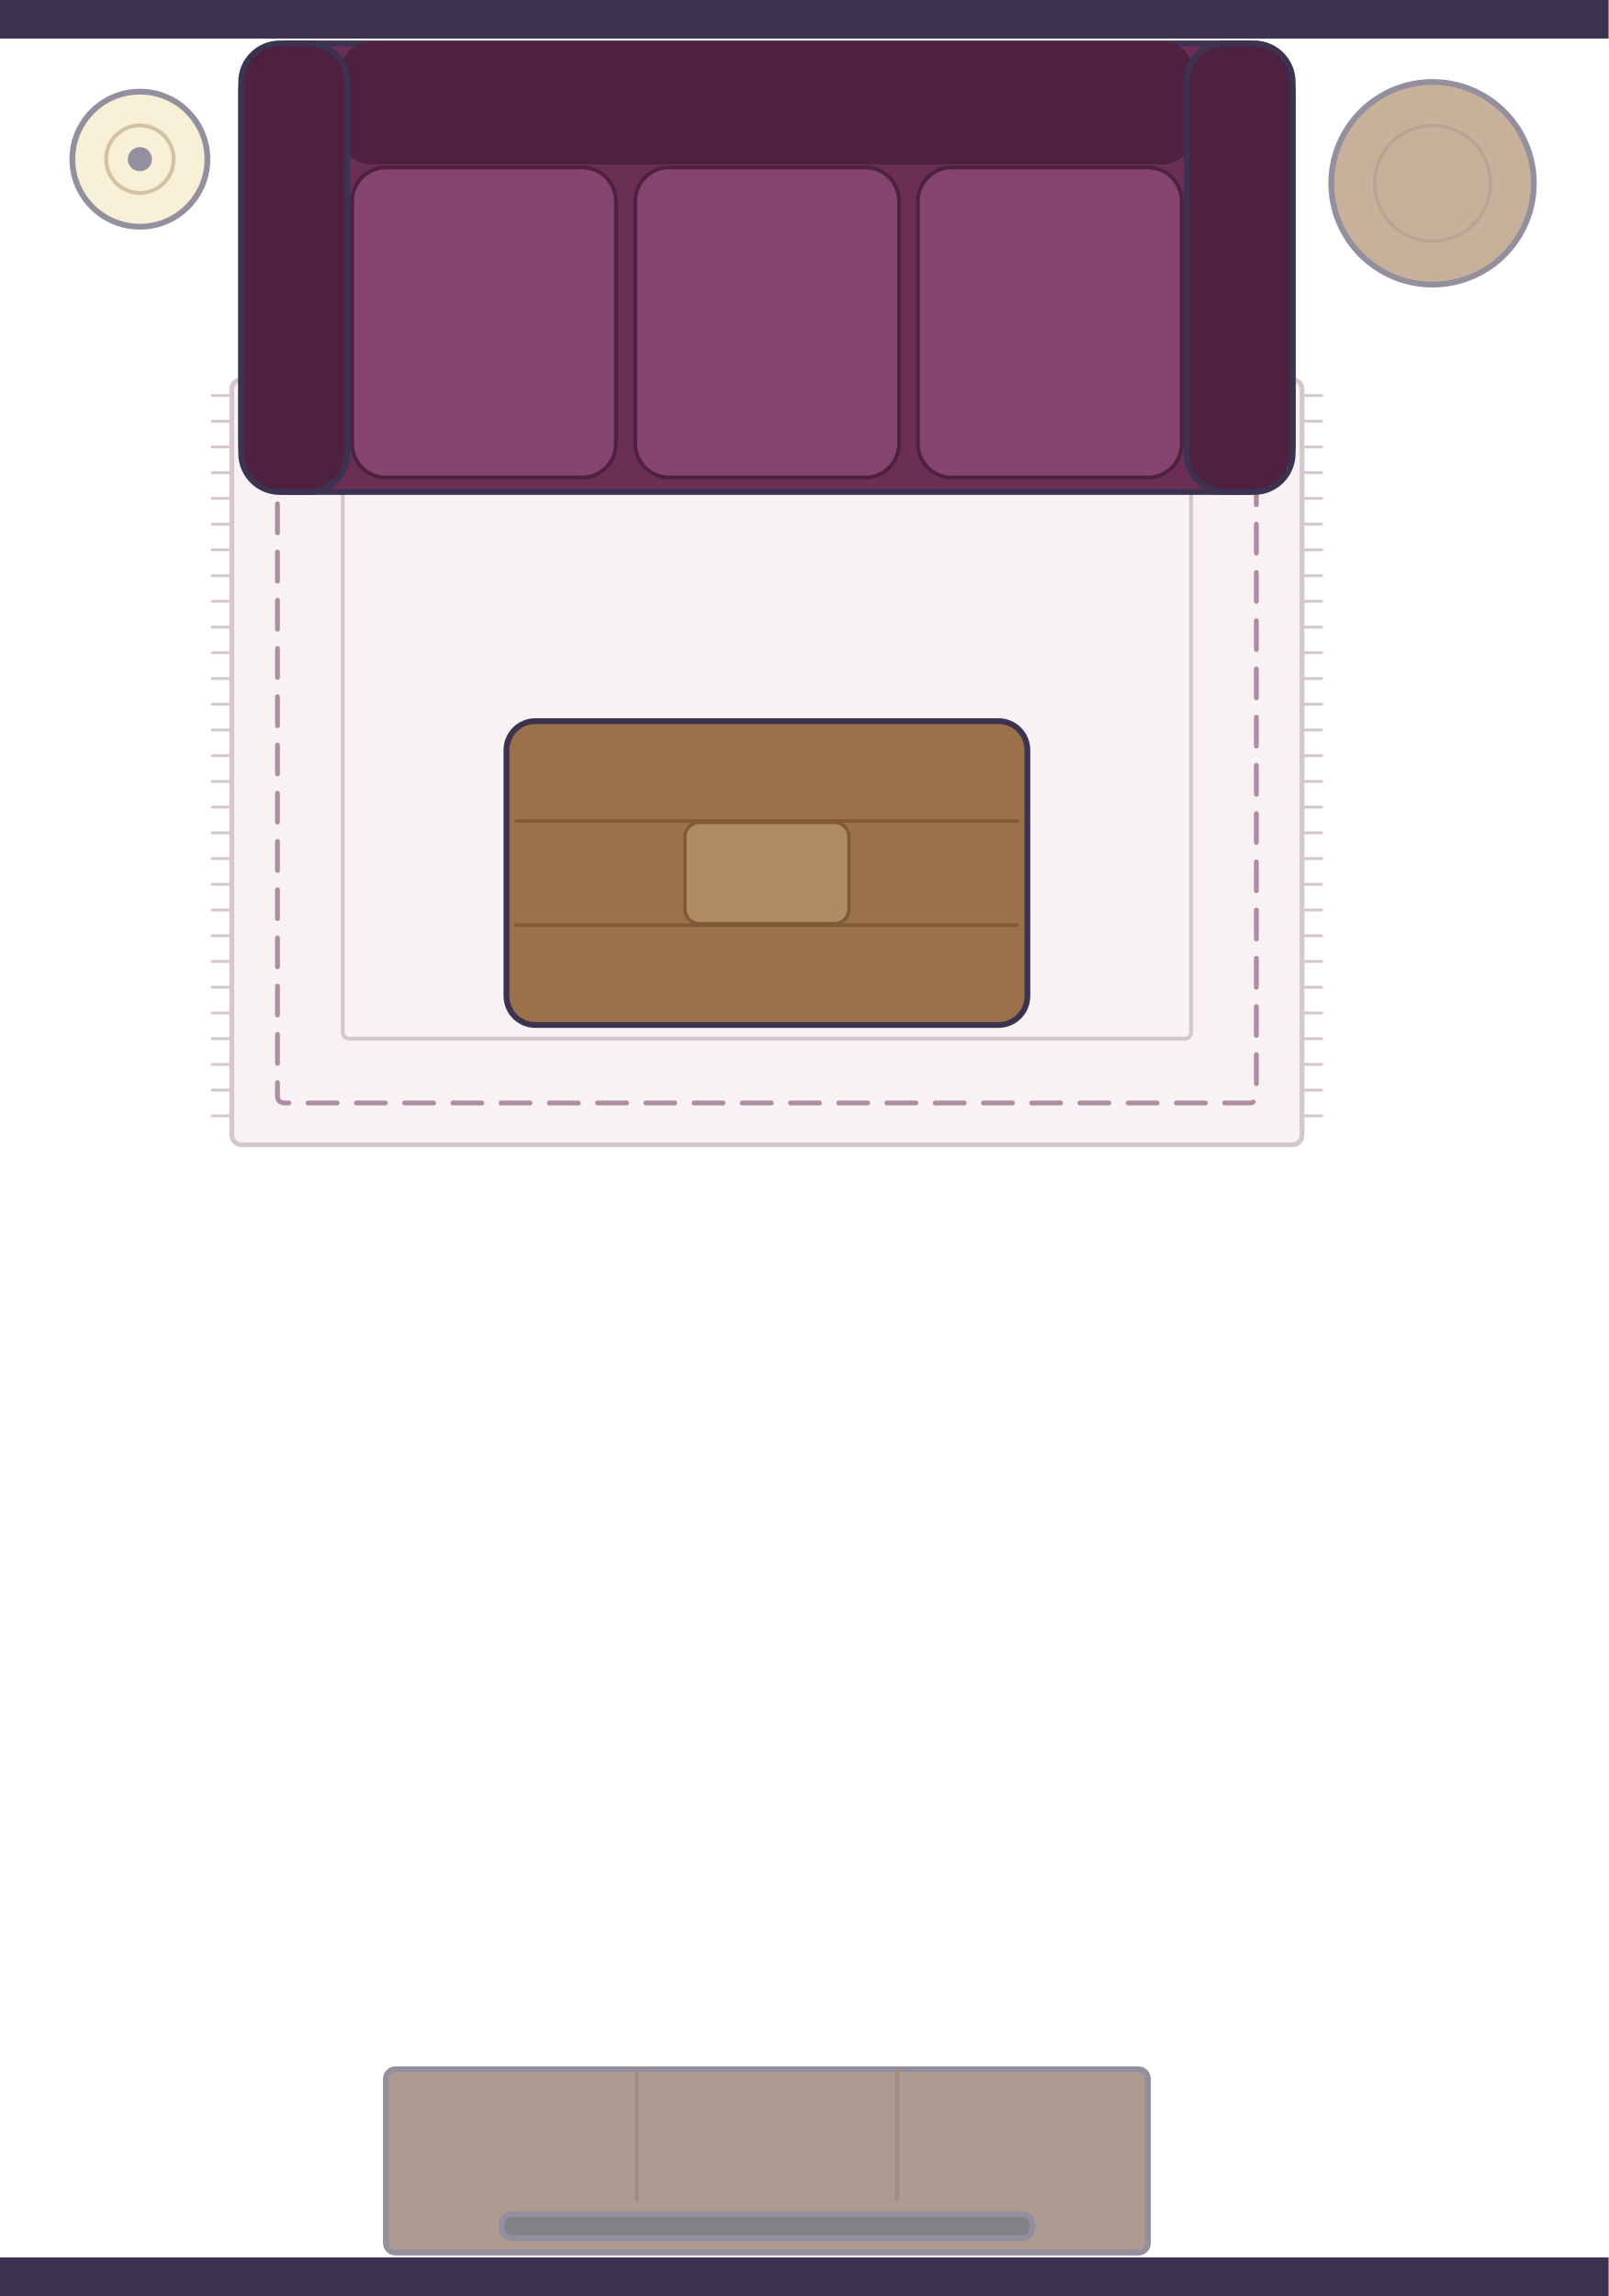
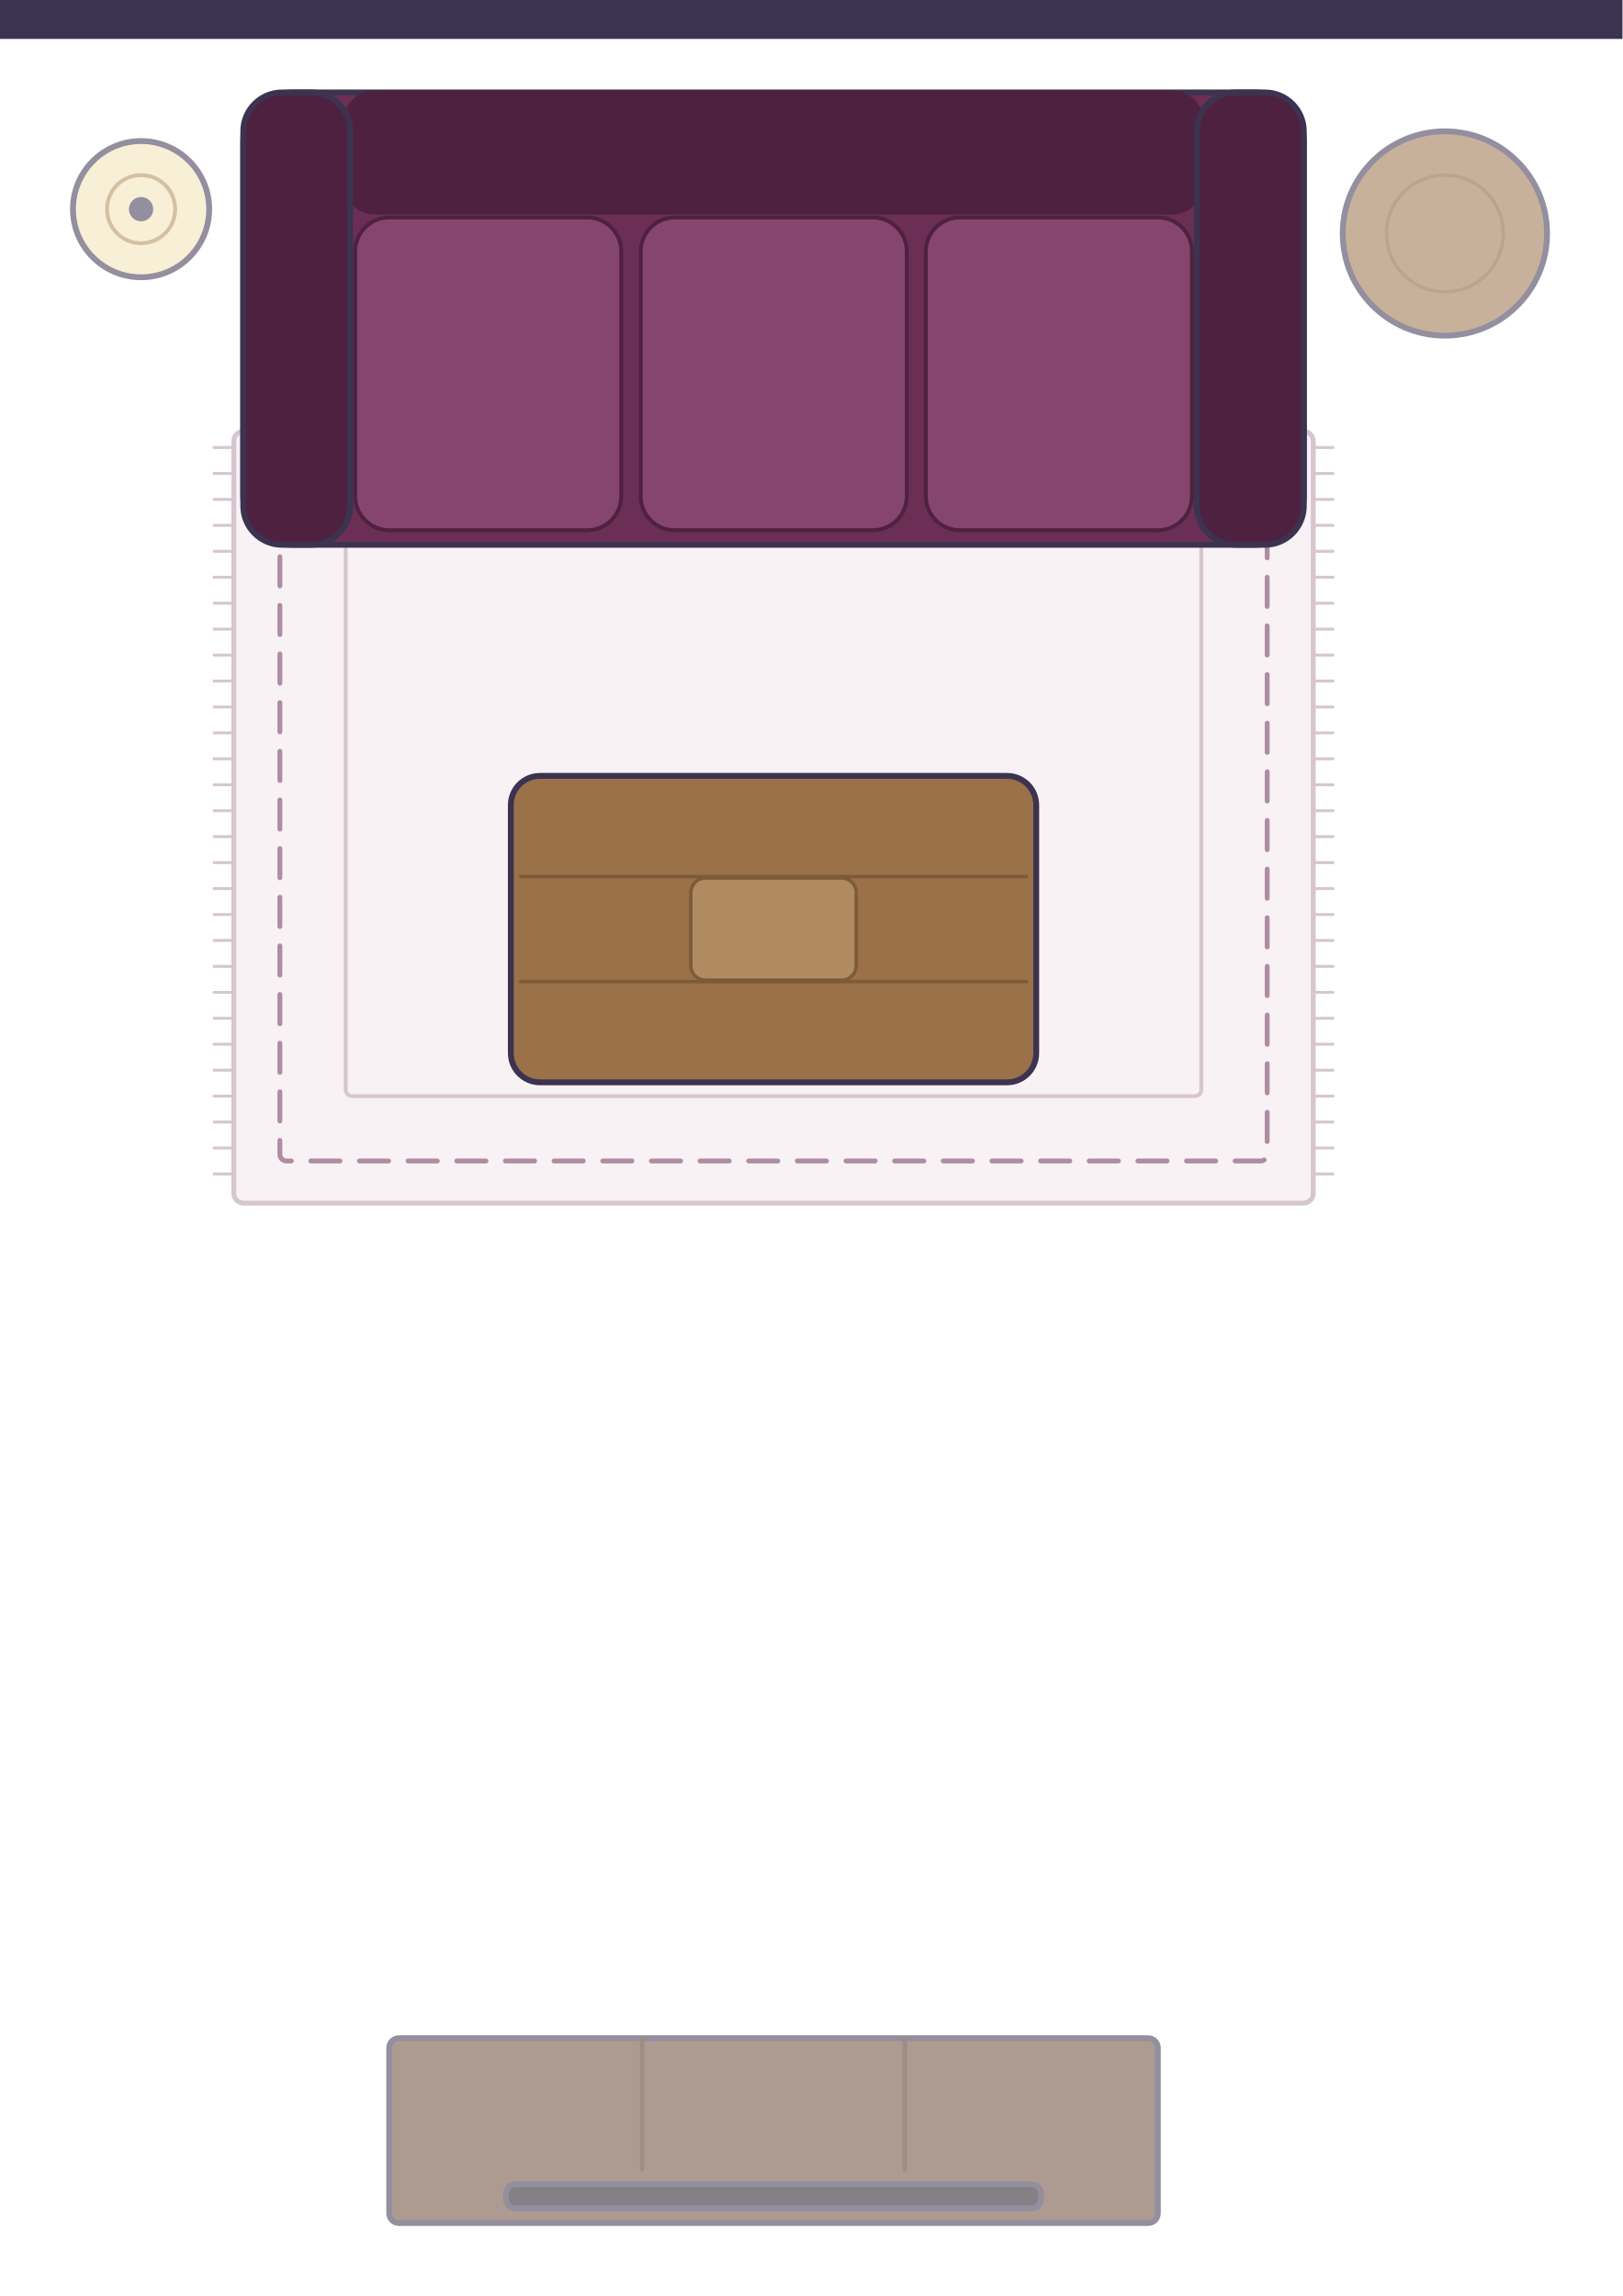
- <svg xmlns="http://www.w3.org/2000/svg" viewBox="0 0 333.5 476" role="img" aria-label="Sofa, coffee table and TV">
+ <svg xmlns="http://www.w3.org/2000/svg" viewBox="0 0 333.5 472" role="img" aria-label="Sofa, coffee table and TV">
  <rect x="0" y="0" width="333.5" height="8" fill="#3B3350" />
-   <rect x="0" y="468" width="333.5" height="8" fill="#3B3350" />
-   <g transform="rotate(90 159 158)" opacity="0.55">
-     <svg x="79" y="43" width="160" height="230" viewBox="0 0 240 340" preserveAspectRatio="none" overflow="visible">
+   <g transform="rotate(90 159 168)" opacity="0.55">
+     <svg x="79" y="53" width="160" height="230" viewBox="0 0 240 340" preserveAspectRatio="none" overflow="visible">
      <g stroke-linejoin="round" stroke-linecap="round">
        <rect x="1" y="6" width="238" height="328" rx="3" fill="#F3E7EC" stroke="#B497A8" stroke-width="1" vector-effect="non-scaling-stroke" />
        <rect x="14" y="20" width="212" height="300" rx="2" fill="none" stroke="#6B2F55" stroke-width="1" vector-effect="non-scaling-stroke" stroke-dasharray="6 4" />
        <rect x="34" y="40" width="172" height="260" rx="2" fill="none" stroke="#B497A8" stroke-width="0.8" vector-effect="non-scaling-stroke" />
        <line x1="6" y1="0" x2="6" y2="6" stroke="#B497A8" stroke-width="0.6" vector-effect="non-scaling-stroke" />
        <line x1="6" y1="334" x2="6" y2="340" stroke="#B497A8" stroke-width="0.6" vector-effect="non-scaling-stroke" />
        <line x1="14" y1="0" x2="14" y2="6" stroke="#B497A8" stroke-width="0.6" vector-effect="non-scaling-stroke" />
        <line x1="14" y1="334" x2="14" y2="340" stroke="#B497A8" stroke-width="0.6" vector-effect="non-scaling-stroke" />
        <line x1="22" y1="0" x2="22" y2="6" stroke="#B497A8" stroke-width="0.6" vector-effect="non-scaling-stroke" />
        <line x1="22" y1="334" x2="22" y2="340" stroke="#B497A8" stroke-width="0.6" vector-effect="non-scaling-stroke" />
        <line x1="30" y1="0" x2="30" y2="6" stroke="#B497A8" stroke-width="0.6" vector-effect="non-scaling-stroke" />
        <line x1="30" y1="334" x2="30" y2="340" stroke="#B497A8" stroke-width="0.6" vector-effect="non-scaling-stroke" />
        <line x1="38" y1="0" x2="38" y2="6" stroke="#B497A8" stroke-width="0.6" vector-effect="non-scaling-stroke" />
        <line x1="38" y1="334" x2="38" y2="340" stroke="#B497A8" stroke-width="0.6" vector-effect="non-scaling-stroke" />
        <line x1="46" y1="0" x2="46" y2="6" stroke="#B497A8" stroke-width="0.6" vector-effect="non-scaling-stroke" />
        <line x1="46" y1="334" x2="46" y2="340" stroke="#B497A8" stroke-width="0.6" vector-effect="non-scaling-stroke" />
        <line x1="54" y1="0" x2="54" y2="6" stroke="#B497A8" stroke-width="0.6" vector-effect="non-scaling-stroke" />
        <line x1="54" y1="334" x2="54" y2="340" stroke="#B497A8" stroke-width="0.6" vector-effect="non-scaling-stroke" />
        <line x1="62" y1="0" x2="62" y2="6" stroke="#B497A8" stroke-width="0.6" vector-effect="non-scaling-stroke" />
        <line x1="62" y1="334" x2="62" y2="340" stroke="#B497A8" stroke-width="0.6" vector-effect="non-scaling-stroke" />
        <line x1="70" y1="0" x2="70" y2="6" stroke="#B497A8" stroke-width="0.6" vector-effect="non-scaling-stroke" />
        <line x1="70" y1="334" x2="70" y2="340" stroke="#B497A8" stroke-width="0.6" vector-effect="non-scaling-stroke" />
        <line x1="78" y1="0" x2="78" y2="6" stroke="#B497A8" stroke-width="0.6" vector-effect="non-scaling-stroke" />
        <line x1="78" y1="334" x2="78" y2="340" stroke="#B497A8" stroke-width="0.6" vector-effect="non-scaling-stroke" />
        <line x1="86" y1="0" x2="86" y2="6" stroke="#B497A8" stroke-width="0.6" vector-effect="non-scaling-stroke" />
        <line x1="86" y1="334" x2="86" y2="340" stroke="#B497A8" stroke-width="0.6" vector-effect="non-scaling-stroke" />
        <line x1="94" y1="0" x2="94" y2="6" stroke="#B497A8" stroke-width="0.6" vector-effect="non-scaling-stroke" />
        <line x1="94" y1="334" x2="94" y2="340" stroke="#B497A8" stroke-width="0.6" vector-effect="non-scaling-stroke" />
        <line x1="102" y1="0" x2="102" y2="6" stroke="#B497A8" stroke-width="0.6" vector-effect="non-scaling-stroke" />
        <line x1="102" y1="334" x2="102" y2="340" stroke="#B497A8" stroke-width="0.6" vector-effect="non-scaling-stroke" />
        <line x1="110" y1="0" x2="110" y2="6" stroke="#B497A8" stroke-width="0.6" vector-effect="non-scaling-stroke" />
        <line x1="110" y1="334" x2="110" y2="340" stroke="#B497A8" stroke-width="0.6" vector-effect="non-scaling-stroke" />
        <line x1="118" y1="0" x2="118" y2="6" stroke="#B497A8" stroke-width="0.6" vector-effect="non-scaling-stroke" />
        <line x1="118" y1="334" x2="118" y2="340" stroke="#B497A8" stroke-width="0.6" vector-effect="non-scaling-stroke" />
        <line x1="126" y1="0" x2="126" y2="6" stroke="#B497A8" stroke-width="0.6" vector-effect="non-scaling-stroke" />
        <line x1="126" y1="334" x2="126" y2="340" stroke="#B497A8" stroke-width="0.6" vector-effect="non-scaling-stroke" />
        <line x1="134" y1="0" x2="134" y2="6" stroke="#B497A8" stroke-width="0.6" vector-effect="non-scaling-stroke" />
        <line x1="134" y1="334" x2="134" y2="340" stroke="#B497A8" stroke-width="0.6" vector-effect="non-scaling-stroke" />
        <line x1="142" y1="0" x2="142" y2="6" stroke="#B497A8" stroke-width="0.6" vector-effect="non-scaling-stroke" />
        <line x1="142" y1="334" x2="142" y2="340" stroke="#B497A8" stroke-width="0.6" vector-effect="non-scaling-stroke" />
        <line x1="150" y1="0" x2="150" y2="6" stroke="#B497A8" stroke-width="0.6" vector-effect="non-scaling-stroke" />
        <line x1="150" y1="334" x2="150" y2="340" stroke="#B497A8" stroke-width="0.6" vector-effect="non-scaling-stroke" />
        <line x1="158" y1="0" x2="158" y2="6" stroke="#B497A8" stroke-width="0.6" vector-effect="non-scaling-stroke" />
        <line x1="158" y1="334" x2="158" y2="340" stroke="#B497A8" stroke-width="0.6" vector-effect="non-scaling-stroke" />
        <line x1="166" y1="0" x2="166" y2="6" stroke="#B497A8" stroke-width="0.6" vector-effect="non-scaling-stroke" />
        <line x1="166" y1="334" x2="166" y2="340" stroke="#B497A8" stroke-width="0.6" vector-effect="non-scaling-stroke" />
        <line x1="174" y1="0" x2="174" y2="6" stroke="#B497A8" stroke-width="0.6" vector-effect="non-scaling-stroke" />
        <line x1="174" y1="334" x2="174" y2="340" stroke="#B497A8" stroke-width="0.6" vector-effect="non-scaling-stroke" />
        <line x1="182" y1="0" x2="182" y2="6" stroke="#B497A8" stroke-width="0.6" vector-effect="non-scaling-stroke" />
        <line x1="182" y1="334" x2="182" y2="340" stroke="#B497A8" stroke-width="0.6" vector-effect="non-scaling-stroke" />
        <line x1="190" y1="0" x2="190" y2="6" stroke="#B497A8" stroke-width="0.6" vector-effect="non-scaling-stroke" />
        <line x1="190" y1="334" x2="190" y2="340" stroke="#B497A8" stroke-width="0.6" vector-effect="non-scaling-stroke" />
        <line x1="198" y1="0" x2="198" y2="6" stroke="#B497A8" stroke-width="0.6" vector-effect="non-scaling-stroke" />
        <line x1="198" y1="334" x2="198" y2="340" stroke="#B497A8" stroke-width="0.6" vector-effect="non-scaling-stroke" />
        <line x1="206" y1="0" x2="206" y2="6" stroke="#B497A8" stroke-width="0.6" vector-effect="non-scaling-stroke" />
        <line x1="206" y1="334" x2="206" y2="340" stroke="#B497A8" stroke-width="0.6" vector-effect="non-scaling-stroke" />
        <line x1="214" y1="0" x2="214" y2="6" stroke="#B497A8" stroke-width="0.6" vector-effect="non-scaling-stroke" />
        <line x1="214" y1="334" x2="214" y2="340" stroke="#B497A8" stroke-width="0.6" vector-effect="non-scaling-stroke" />
        <line x1="222" y1="0" x2="222" y2="6" stroke="#B497A8" stroke-width="0.6" vector-effect="non-scaling-stroke" />
        <line x1="222" y1="334" x2="222" y2="340" stroke="#B497A8" stroke-width="0.6" vector-effect="non-scaling-stroke" />
        <line x1="230" y1="0" x2="230" y2="6" stroke="#B497A8" stroke-width="0.6" vector-effect="non-scaling-stroke" />
        <line x1="230" y1="334" x2="230" y2="340" stroke="#B497A8" stroke-width="0.6" vector-effect="non-scaling-stroke" />
      </g>
    </svg>
  </g>
  <g>
-     <svg x="49" y="8" width="220" height="95" viewBox="0 0 220 95" preserveAspectRatio="none" overflow="visible">
+     <svg x="49" y="18" width="220" height="95" viewBox="0 0 220 95" preserveAspectRatio="none" overflow="visible">
      <g stroke-linejoin="round" stroke-linecap="round">
        <rect x="1" y="1" width="218" height="93" rx="10" fill="#6B2F55" stroke="#3B3350" stroke-width="1.2" vector-effect="non-scaling-stroke" />
        <rect x="22" y="1" width="176" height="24.7" rx="6" fill="#4E2140" stroke="#4E2140" stroke-width="0.8" vector-effect="non-scaling-stroke" />
        <rect x="1" y="1" width="22" height="93" rx="8" fill="#4E2140" stroke="#3B3350" stroke-width="1.2" vector-effect="non-scaling-stroke" />
        <rect x="197" y="1" width="22" height="93" rx="8" fill="#4E2140" stroke="#3B3350" stroke-width="1.2" vector-effect="non-scaling-stroke" />
        <rect x="24.0" y="26.7" width="54.7" height="64.3" rx="7" fill="#86456E" stroke="#4E2140" stroke-width="0.8" vector-effect="non-scaling-stroke" />
        <rect x="82.7" y="26.7" width="54.7" height="64.3" rx="7" fill="#86456E" stroke="#4E2140" stroke-width="0.8" vector-effect="non-scaling-stroke" />
        <rect x="141.3" y="26.7" width="54.7" height="64.3" rx="7" fill="#86456E" stroke="#4E2140" stroke-width="0.8" vector-effect="non-scaling-stroke" />
      </g>
    </svg>
  </g>
-   <g transform="rotate(180 159 181)">
-     <svg x="104" y="148.5" width="110" height="65" viewBox="0 0 110 65" preserveAspectRatio="none" overflow="visible">
+   <g transform="rotate(180 159 191)">
+     <svg x="104" y="158.5" width="110" height="65" viewBox="0 0 110 65" preserveAspectRatio="none" overflow="visible">
      <g stroke-linejoin="round" stroke-linecap="round">
        <rect x="1" y="1" width="108" height="63" rx="6" fill="#9A7149" stroke="#3B3350" stroke-width="1.2" vector-effect="non-scaling-stroke" />
        <line x1="3" y1="21.7" x2="107" y2="21.7" stroke="#7E5A38" stroke-width="0.7" vector-effect="non-scaling-stroke" />
        <line x1="3" y1="43.3" x2="107" y2="43.3" stroke="#7E5A38" stroke-width="0.7" vector-effect="non-scaling-stroke" />
        <rect x="38" y="22" width="34" height="21" rx="3" fill="#B08A60" stroke="#7E5A38" stroke-width="0.7" vector-effect="non-scaling-stroke" />
      </g>
    </svg>
  </g>
-   <g transform="rotate(180 159 448)" opacity="0.55">
-     <svg x="79" y="428" width="160" height="40" viewBox="0 0 160 40" preserveAspectRatio="none" overflow="visible">
+   <g transform="rotate(180 159 438)" opacity="0.55">
+     <svg x="79" y="418" width="160" height="40" viewBox="0 0 160 40" preserveAspectRatio="none" overflow="visible">
      <g stroke-linejoin="round" stroke-linecap="round">
        <rect x="1" y="1" width="158" height="38" rx="2" fill="#6A4836" stroke="#3B3350" stroke-width="1.2" vector-effect="non-scaling-stroke" />
        <rect x="25" y="4" width="110" height="5" rx="2" fill="#1E1A22" stroke="#3B3350" stroke-width="1.2" vector-effect="non-scaling-stroke" />
        <line x1="53" y1="12" x2="53" y2="39" stroke="#4A2F22" stroke-width="0.9" vector-effect="non-scaling-stroke" />
        <line x1="107" y1="12" x2="107" y2="39" stroke="#4A2F22" stroke-width="0.9" vector-effect="non-scaling-stroke" />
      </g>
    </svg>
  </g>
  <g opacity="0.55">
-     <svg x="274.5" y="15.5" width="45" height="45" viewBox="0 0 45 45" preserveAspectRatio="none" overflow="visible">
+     <svg x="274.5" y="25.5" width="45" height="45" viewBox="0 0 45 45" preserveAspectRatio="none" overflow="visible">
      <g stroke-linejoin="round" stroke-linecap="round">
        <circle cx="22.5" cy="22.5" r="21" fill="#9A7149" stroke="#3B3350" stroke-width="1.2" vector-effect="non-scaling-stroke" />
        <circle cx="22.5" cy="22.5" r="12" fill="none" stroke="#7E5A38" stroke-width="0.7" vector-effect="non-scaling-stroke" />
      </g>
    </svg>
  </g>
  <g opacity="0.55">
-     <svg x="14" y="18" width="30" height="30" viewBox="0 0 30 30" preserveAspectRatio="none" overflow="visible">
+     <svg x="14" y="28" width="30" height="30" viewBox="0 0 30 30" preserveAspectRatio="none" overflow="visible">
      <g stroke-linejoin="round" stroke-linecap="round">
        <circle cx="15" cy="15" r="14" fill="#F3E3B5" stroke="#3B3350" stroke-width="1.2" vector-effect="non-scaling-stroke" />
        <circle cx="15" cy="15" r="7" fill="none" stroke="#B08D57" stroke-width="0.8" vector-effect="non-scaling-stroke" />
        <circle cx="15" cy="15" r="2.5" fill="#3B3350" />
      </g>
    </svg>
  </g>
</svg>
